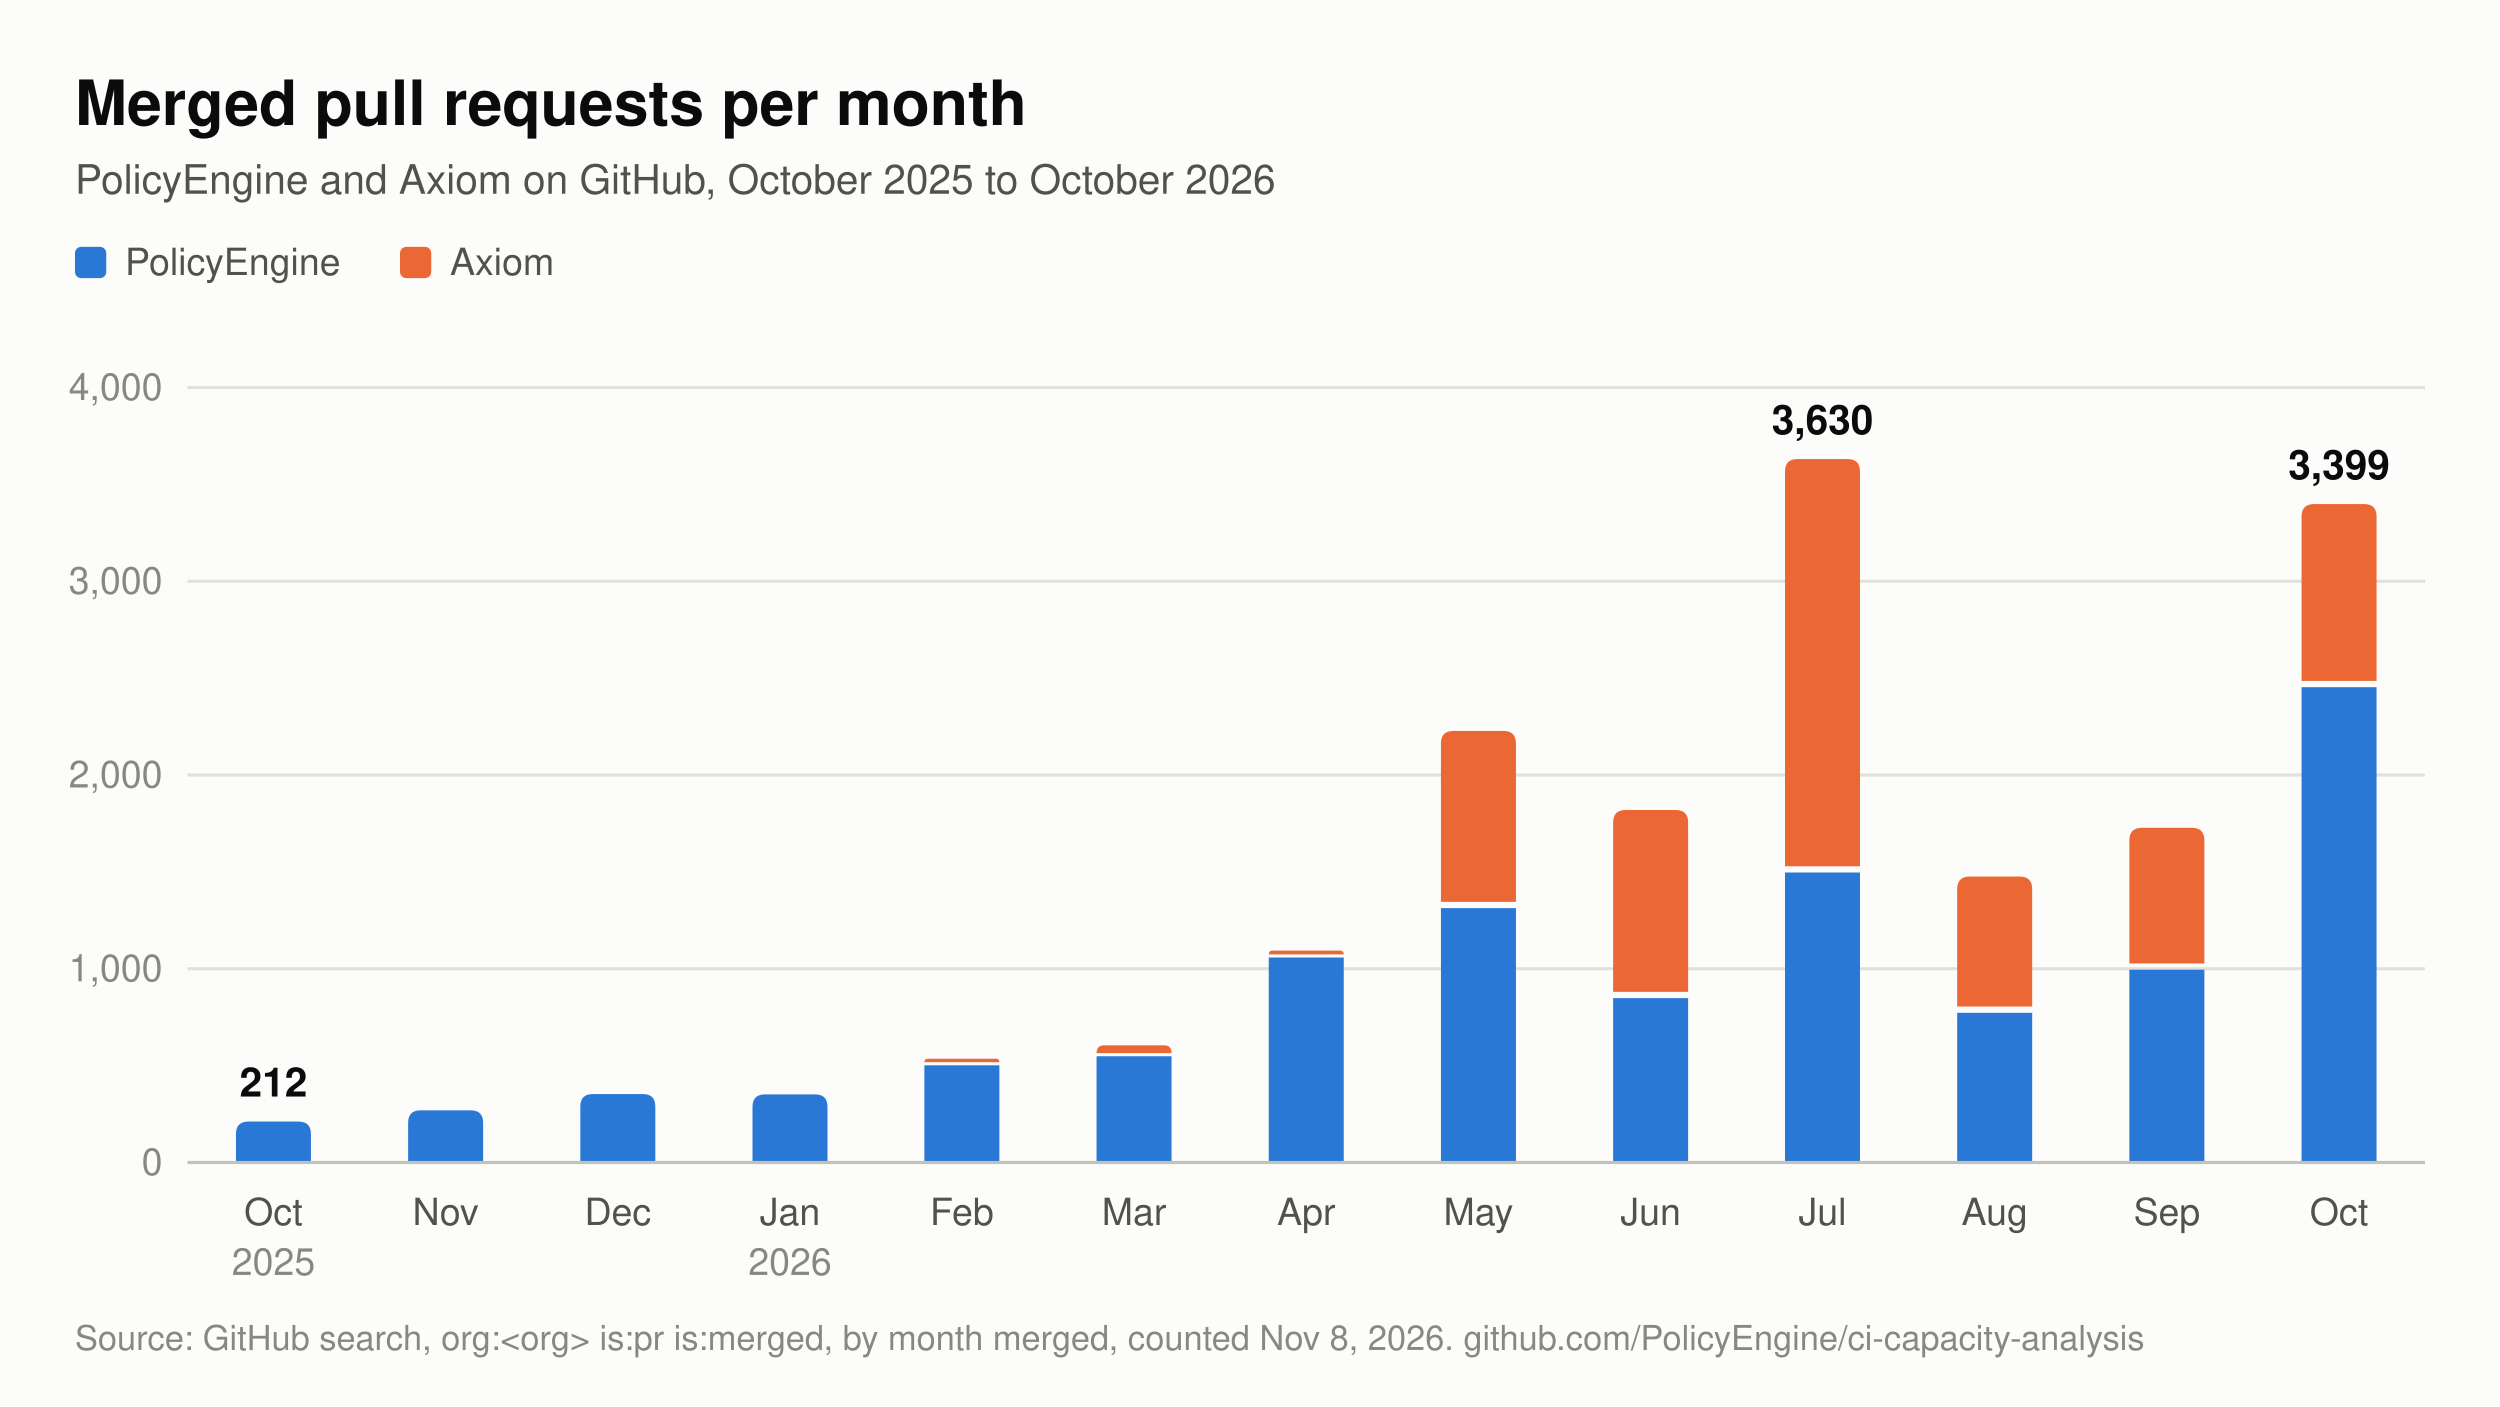
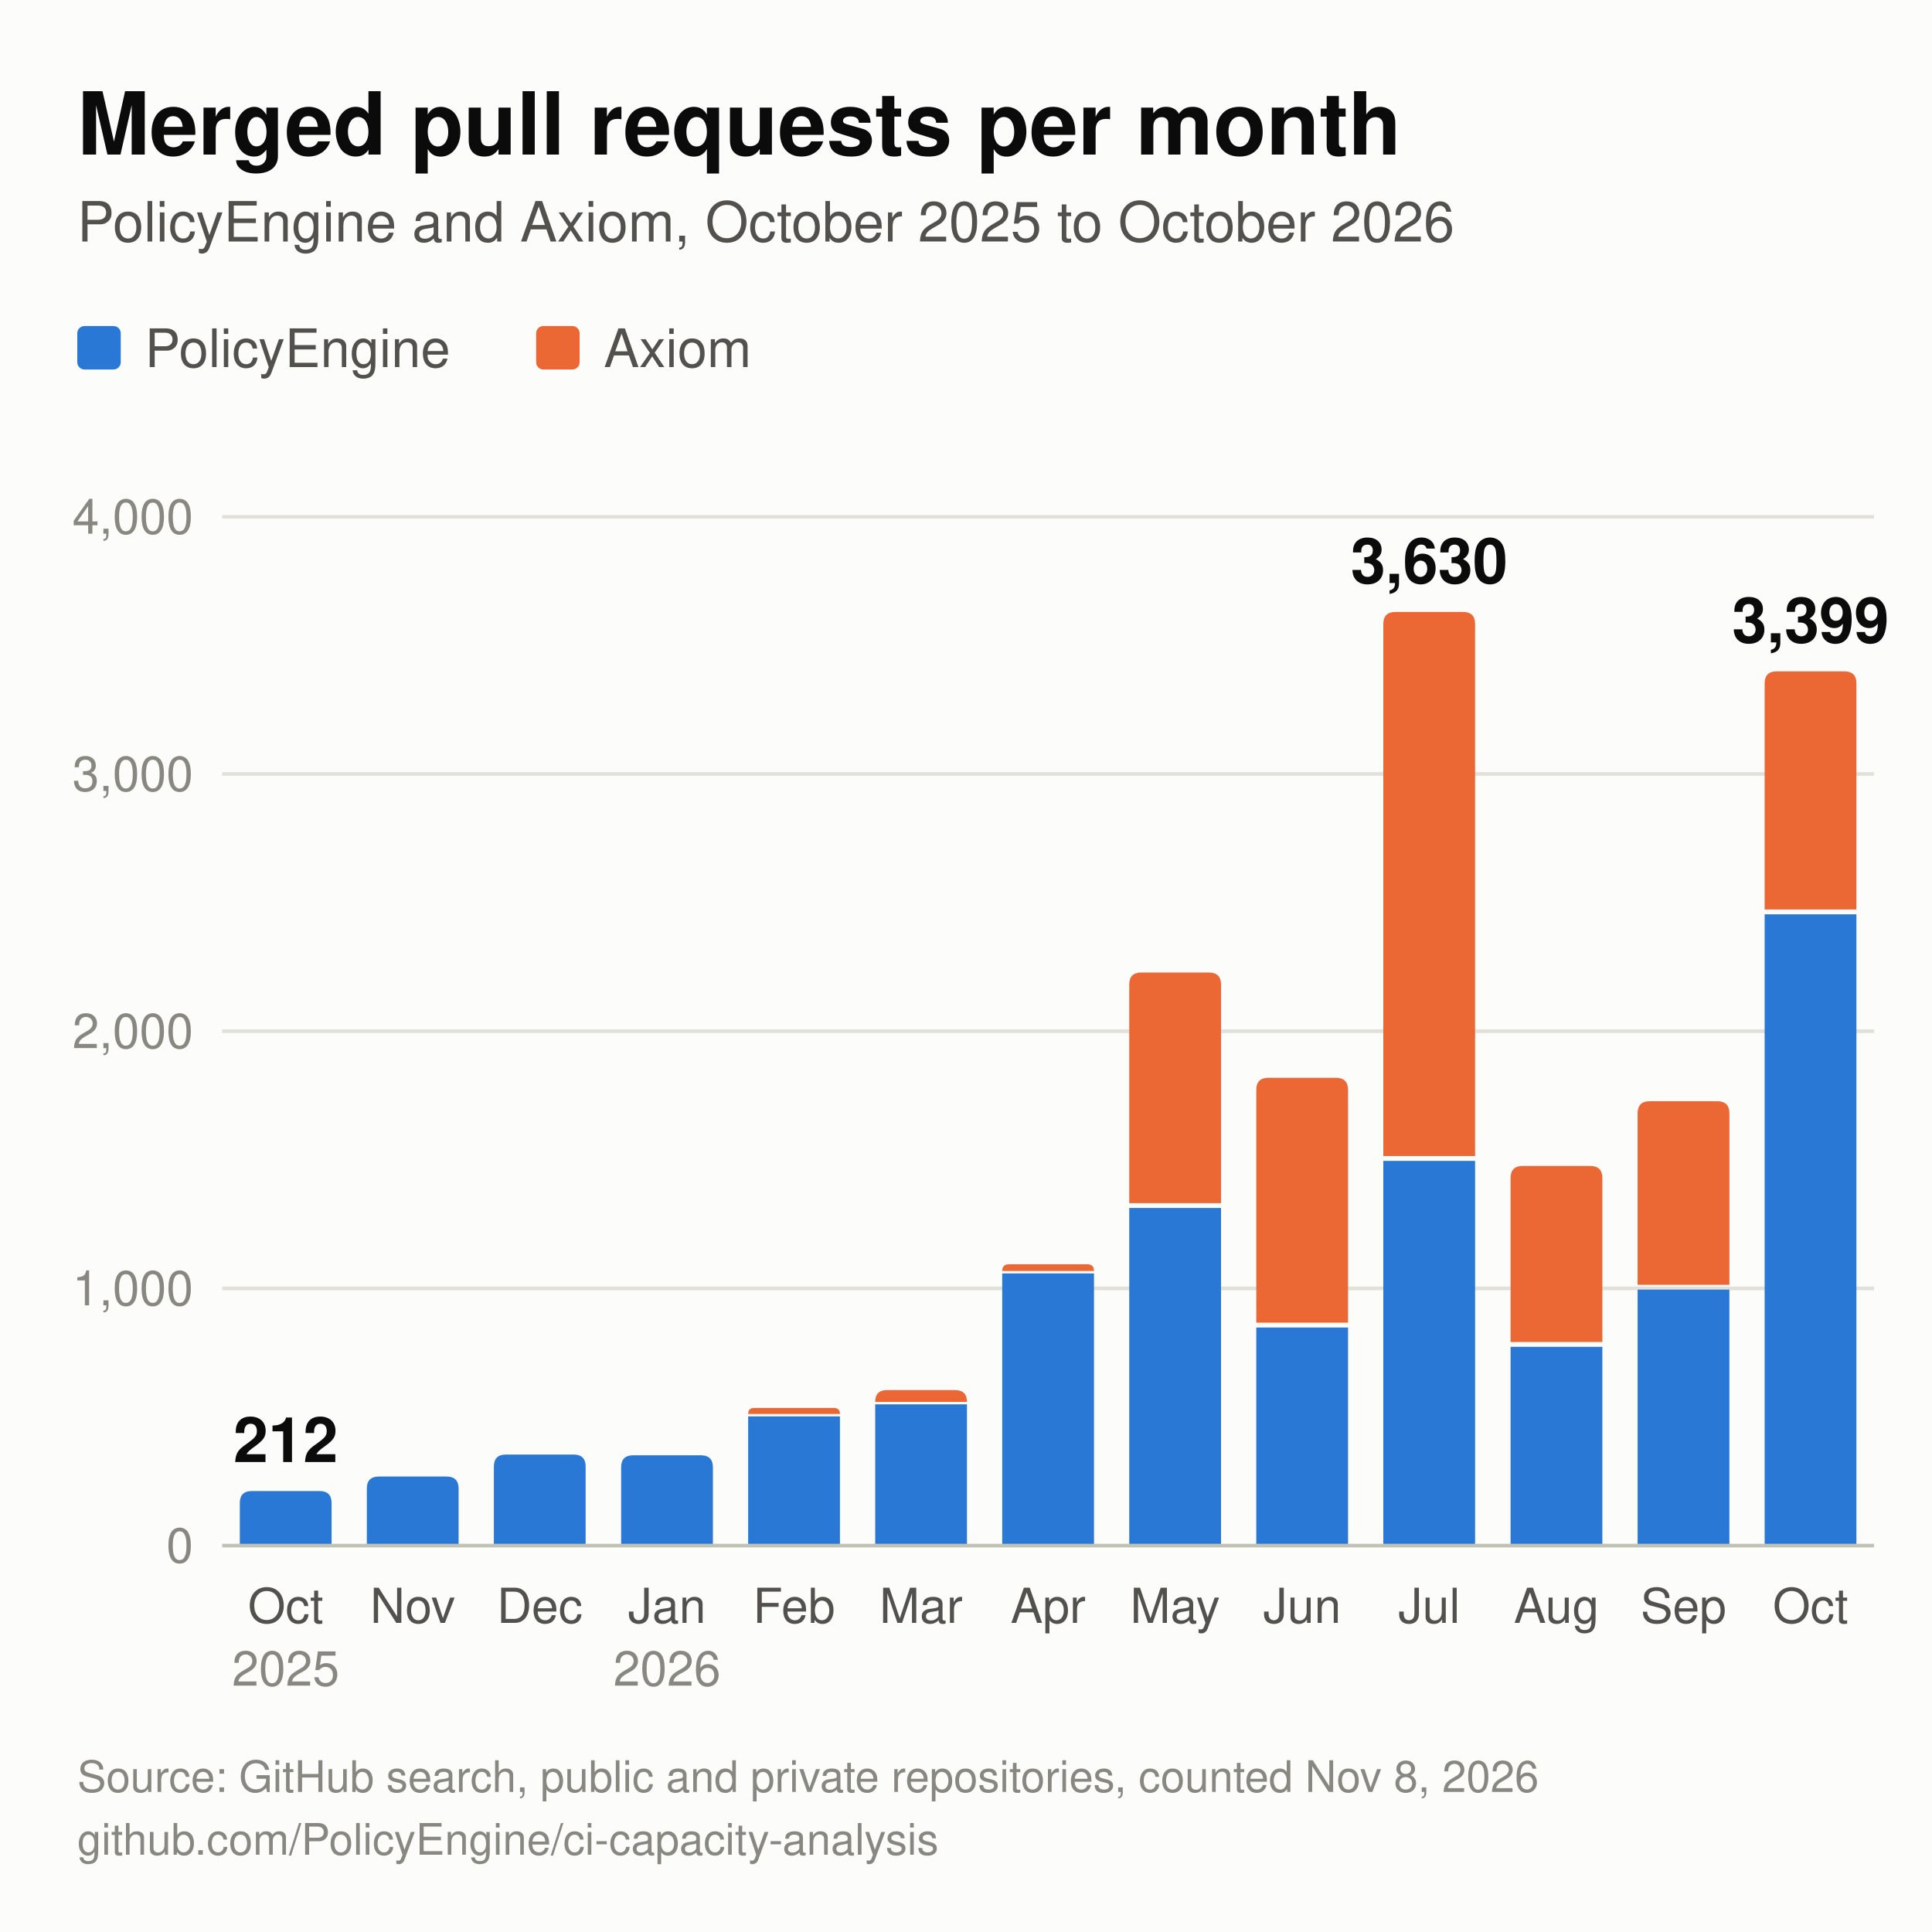
- <svg xmlns="http://www.w3.org/2000/svg" viewBox="0 0 800 450" width="800" height="450" font-family="Helvetica Neue, Helvetica, Arial, sans-serif">
-   <rect width="800" height="450" fill="#fcfcfb" />
-   <text x="24.0" y="40.0" font-size="20" fill="#0b0b0b" text-anchor="start" font-weight="600">Merged pull requests per month</text>
-   <text x="24.0" y="62.0" font-size="13" fill="#52514e" text-anchor="start">PolicyEngine and Axiom on GitHub, October 2025 to October 2026</text>
-   <rect x="24" y="79" width="10" height="10" rx="2" fill="#2a78d6" />
-   <text x="40.0" y="88.0" font-size="12" fill="#52514e" text-anchor="start">PolicyEngine</text>
-   <rect x="128" y="79" width="10" height="10" rx="2" fill="#eb6834" />
-   <text x="144.0" y="88.0" font-size="12" fill="#52514e" text-anchor="start">Axiom</text>
-   <line x1="60" x2="776" y1="310.0" y2="310.0" stroke="#e1e0d9" stroke-width="1" />
-   <line x1="60" x2="776" y1="248.0" y2="248.0" stroke="#e1e0d9" stroke-width="1" />
-   <line x1="60" x2="776" y1="186.0" y2="186.0" stroke="#e1e0d9" stroke-width="1" />
-   <line x1="60" x2="776" y1="124.0" y2="124.0" stroke="#e1e0d9" stroke-width="1" />
-   <text x="52.0" y="376.0" font-size="12" fill="#898781" text-anchor="end">0</text>
-   <text x="52.0" y="314.0" font-size="12" fill="#898781" text-anchor="end">1,000</text>
-   <text x="52.0" y="252.0" font-size="12" fill="#898781" text-anchor="end">2,000</text>
-   <text x="52.0" y="190.0" font-size="12" fill="#898781" text-anchor="end">3,000</text>
-   <text x="52.0" y="128.0" font-size="12" fill="#898781" text-anchor="end">4,000</text>
-   <path d="M75.5,372.0 L75.5,362.9 Q75.5,358.9 79.5,358.9 L95.5,358.9 Q99.5,358.9 99.5,362.9 L99.5,372.0 Z" fill="#2a78d6" />
-   <text x="87.5" y="350.9" font-size="13" fill="#0b0b0b" text-anchor="middle" font-weight="600" stroke="#fcfcfb" stroke-width="5" stroke-linejoin="round" paint-order="stroke">212</text>
-   <text x="87.5" y="392.0" font-size="12" fill="#52514e" text-anchor="middle">Oct</text>
-   <text x="87.5" y="408.0" font-size="12" fill="#898781" text-anchor="middle">2025</text>
-   <path d="M130.6,372.0 L130.6,359.3 Q130.6,355.3 134.6,355.3 L150.6,355.3 Q154.6,355.3 154.6,359.3 L154.6,372.0 Z" fill="#2a78d6" />
-   <text x="142.6" y="392.0" font-size="12" fill="#52514e" text-anchor="middle">Nov</text>
-   <path d="M185.7,372.0 L185.7,354.1 Q185.7,350.1 189.7,350.1 L205.7,350.1 Q209.7,350.1 209.7,354.1 L209.7,372.0 Z" fill="#2a78d6" />
-   <text x="197.7" y="392.0" font-size="12" fill="#52514e" text-anchor="middle">Dec</text>
-   <path d="M240.8,372.0 L240.8,354.2 Q240.8,350.2 244.8,350.2 L260.8,350.2 Q264.8,350.2 264.8,354.2 L264.8,372.0 Z" fill="#2a78d6" />
-   <text x="252.8" y="392.0" font-size="12" fill="#52514e" text-anchor="middle">Jan</text>
-   <text x="252.8" y="408.0" font-size="12" fill="#898781" text-anchor="middle">2026</text>
-   <rect x="295.8" y="340.9" width="24" height="31.1" fill="#2a78d6" />
-   <path d="M295.8,339.9 L295.8,339.9 Q295.8,338.8 296.9,338.8 L318.8,338.8 Q319.8,338.8 319.8,339.9 L319.8,339.9 Z" fill="#eb6834" />
-   <text x="307.8" y="392.0" font-size="12" fill="#52514e" text-anchor="middle">Feb</text>
-   <rect x="350.9" y="338.0" width="24" height="34.0" fill="#2a78d6" />
-   <path d="M350.9,337.0 L350.9,337.0 Q350.9,334.5 353.4,334.5 L372.5,334.5 Q374.9,334.5 374.9,337.0 L374.9,337.0 Z" fill="#eb6834" />
-   <text x="362.9" y="392.0" font-size="12" fill="#52514e" text-anchor="middle">Mar</text>
-   <rect x="406.0" y="306.4" width="24" height="65.6" fill="#2a78d6" />
-   <path d="M406.0,305.4 L406.0,305.4 Q406.0,304.2 407.2,304.2 L428.8,304.2 Q430.0,304.2 430.0,305.4 L430.0,305.4 Z" fill="#eb6834" />
-   <text x="418.0" y="392.0" font-size="12" fill="#52514e" text-anchor="middle">Apr</text>
-   <rect x="461.1" y="290.6" width="24" height="81.4" fill="#2a78d6" />
-   <path d="M461.1,288.6 L461.1,237.9 Q461.1,233.9 465.1,233.9 L481.1,233.9 Q485.1,233.9 485.1,237.9 L485.1,288.6 Z" fill="#eb6834" />
-   <text x="473.1" y="392.0" font-size="12" fill="#52514e" text-anchor="middle">May</text>
-   <rect x="516.2" y="319.4" width="24" height="52.6" fill="#2a78d6" />
-   <path d="M516.2,317.4 L516.2,263.2 Q516.2,259.2 520.2,259.2 L536.2,259.2 Q540.2,259.2 540.2,263.2 L540.2,317.4 Z" fill="#eb6834" />
-   <text x="528.2" y="392.0" font-size="12" fill="#52514e" text-anchor="middle">Jun</text>
-   <rect x="571.2" y="279.2" width="24" height="92.8" fill="#2a78d6" />
-   <path d="M571.2,277.2 L571.2,150.9 Q571.2,146.9 575.2,146.9 L591.2,146.9 Q595.2,146.9 595.2,150.9 L595.2,277.2 Z" fill="#eb6834" />
-   <text x="583.2" y="138.9" font-size="13" fill="#0b0b0b" text-anchor="middle" font-weight="600" stroke="#fcfcfb" stroke-width="5" stroke-linejoin="round" paint-order="stroke">3,630</text>
-   <text x="583.2" y="392.0" font-size="12" fill="#52514e" text-anchor="middle">Jul</text>
-   <rect x="626.3" y="324.1" width="24" height="47.9" fill="#2a78d6" />
-   <path d="M626.3,322.1 L626.3,284.5 Q626.3,280.5 630.3,280.5 L646.3,280.5 Q650.3,280.5 650.3,284.5 L650.3,322.1 Z" fill="#eb6834" />
-   <text x="638.3" y="392.0" font-size="12" fill="#52514e" text-anchor="middle">Aug</text>
-   <rect x="681.4" y="310.3" width="24" height="61.7" fill="#2a78d6" />
-   <path d="M681.4,308.3 L681.4,268.9 Q681.4,264.9 685.4,264.9 L701.4,264.9 Q705.4,264.9 705.4,268.9 L705.4,308.3 Z" fill="#eb6834" />
-   <text x="693.4" y="392.0" font-size="12" fill="#52514e" text-anchor="middle">Sep</text>
-   <rect x="736.5" y="219.9" width="24" height="152.1" fill="#2a78d6" />
-   <path d="M736.5,217.9 L736.5,165.3 Q736.5,161.3 740.5,161.3 L756.5,161.3 Q760.5,161.3 760.5,165.3 L760.5,217.9 Z" fill="#eb6834" />
-   <text x="748.5" y="153.3" font-size="13" fill="#0b0b0b" text-anchor="middle" font-weight="600" stroke="#fcfcfb" stroke-width="5" stroke-linejoin="round" paint-order="stroke">3,399</text>
-   <text x="748.5" y="392.0" font-size="12" fill="#52514e" text-anchor="middle">Oct</text>
-   <line x1="60" x2="776" y1="372" y2="372" stroke="#c3c2b7" stroke-width="1" />
-   <text x="24.0" y="432.0" font-size="11" fill="#898781" text-anchor="start">Source: GitHub search, org:&lt;org&gt; is:pr is:merged, by month merged, counted Nov 8, 2026. github.com/PolicyEngine/ci-capacity-analysis</text>
+ <svg xmlns="http://www.w3.org/2000/svg" viewBox="0 0 800 800" width="800" height="800" font-family="Helvetica Neue, Helvetica, Arial, sans-serif">
+   <rect width="800" height="800" fill="#fcfcfb" />
+   <text x="32.0" y="64.0" font-size="36" fill="#0b0b0b" text-anchor="start" font-weight="600">Merged pull requests per month</text>
+   <text x="32.0" y="100.0" font-size="23" fill="#52514e" text-anchor="start">PolicyEngine and Axiom, October 2025 to October 2026</text>
+   <rect x="32" y="135" width="18" height="18" rx="3" fill="#2a78d6" />
+   <text x="60.0" y="152.0" font-size="22" fill="#52514e" text-anchor="start">PolicyEngine</text>
+   <rect x="222" y="135" width="18" height="18" rx="3" fill="#eb6834" />
+   <text x="250.0" y="152.0" font-size="22" fill="#52514e" text-anchor="start">Axiom</text>
+   <line x1="92" x2="776" y1="533.5" y2="533.5" stroke="#e1e0d9" stroke-width="1.5" />
+   <line x1="92" x2="776" y1="427.0" y2="427.0" stroke="#e1e0d9" stroke-width="1.5" />
+   <line x1="92" x2="776" y1="320.5" y2="320.5" stroke="#e1e0d9" stroke-width="1.5" />
+   <line x1="92" x2="776" y1="214.0" y2="214.0" stroke="#e1e0d9" stroke-width="1.5" />
+   <text x="80.0" y="647.0" font-size="20" fill="#898781" text-anchor="end">0</text>
+   <text x="80.0" y="540.5" font-size="20" fill="#898781" text-anchor="end">1,000</text>
+   <text x="80.0" y="434.0" font-size="20" fill="#898781" text-anchor="end">2,000</text>
+   <text x="80.0" y="327.5" font-size="20" fill="#898781" text-anchor="end">3,000</text>
+   <text x="80.0" y="221.0" font-size="20" fill="#898781" text-anchor="end">4,000</text>
+   <path d="M99.3,640.0 L99.3,622.4 Q99.3,617.4 104.3,617.4 L132.3,617.4 Q137.3,617.4 137.3,622.4 L137.3,640.0 Z" fill="#2a78d6" />
+   <text x="118.3" y="605.4" font-size="26" fill="#0b0b0b" text-anchor="middle" font-weight="600" stroke="#fcfcfb" stroke-width="7" stroke-linejoin="round" paint-order="stroke">212</text>
+   <text x="118.3" y="672.0" font-size="20" fill="#52514e" text-anchor="middle">Oct</text>
+   <text x="118.3" y="698.0" font-size="20" fill="#898781" text-anchor="middle">2025</text>
+   <path d="M151.9,640.0 L151.9,616.4 Q151.9,611.4 156.9,611.4 L184.9,611.4 Q189.9,611.4 189.9,616.4 L189.9,640.0 Z" fill="#2a78d6" />
+   <text x="170.9" y="672.0" font-size="20" fill="#52514e" text-anchor="middle">Nov</text>
+   <path d="M204.5,640.0 L204.5,607.3 Q204.5,602.3 209.5,602.3 L237.5,602.3 Q242.5,602.3 242.5,607.3 L242.5,640.0 Z" fill="#2a78d6" />
+   <text x="223.5" y="672.0" font-size="20" fill="#52514e" text-anchor="middle">Dec</text>
+   <path d="M257.2,640.0 L257.2,607.6 Q257.2,602.6 262.2,602.6 L290.2,602.6 Q295.2,602.6 295.2,607.6 L295.2,640.0 Z" fill="#2a78d6" />
+   <text x="276.2" y="672.0" font-size="20" fill="#52514e" text-anchor="middle">Jan</text>
+   <text x="276.2" y="698.0" font-size="20" fill="#898781" text-anchor="middle">2026</text>
+   <rect x="309.8" y="586.5" width="38" height="53.5" fill="#2a78d6" />
+   <path d="M309.8,585.5 L309.8,585.5 Q309.8,583.0 312.3,583.0 L345.3,583.0 Q347.8,583.0 347.8,585.5 L347.8,585.5 Z" fill="#eb6834" />
+   <text x="328.8" y="672.0" font-size="20" fill="#52514e" text-anchor="middle">Feb</text>
+   <rect x="362.4" y="581.5" width="38" height="58.5" fill="#2a78d6" />
+   <path d="M362.4,580.5 L362.4,580.5 Q362.4,575.6 367.3,575.6 L395.4,575.6 Q400.4,575.6 400.4,580.5 L400.4,580.5 Z" fill="#eb6834" />
+   <text x="381.4" y="672.0" font-size="20" fill="#52514e" text-anchor="middle">Mar</text>
+   <rect x="415.0" y="527.3" width="38" height="112.7" fill="#2a78d6" />
+   <path d="M415.0,526.3 L415.0,526.3 Q415.0,523.5 417.8,523.5 L450.2,523.5 Q453.0,523.5 453.0,526.3 L453.0,526.3 Z" fill="#eb6834" />
+   <text x="434.0" y="672.0" font-size="20" fill="#52514e" text-anchor="middle">Apr</text>
+   <rect x="467.6" y="500.2" width="38" height="139.8" fill="#2a78d6" />
+   <path d="M467.6,498.2 L467.6,407.7 Q467.6,402.7 472.6,402.7 L500.6,402.7 Q505.6,402.7 505.6,407.7 L505.6,498.2 Z" fill="#eb6834" />
+   <text x="486.6" y="672.0" font-size="20" fill="#52514e" text-anchor="middle">May</text>
+   <rect x="520.2" y="549.7" width="38" height="90.3" fill="#2a78d6" />
+   <path d="M520.2,547.7 L520.2,451.3 Q520.2,446.3 525.2,446.3 L553.2,446.3 Q558.2,446.3 558.2,451.3 L558.2,547.7 Z" fill="#eb6834" />
+   <text x="539.2" y="672.0" font-size="20" fill="#52514e" text-anchor="middle">Jun</text>
+   <rect x="572.8" y="480.7" width="38" height="159.3" fill="#2a78d6" />
+   <path d="M572.8,478.7 L572.8,258.4 Q572.8,253.4 577.8,253.4 L605.8,253.4 Q610.8,253.4 610.8,258.4 L610.8,478.7 Z" fill="#eb6834" />
+   <text x="591.8" y="241.4" font-size="26" fill="#0b0b0b" text-anchor="middle" font-weight="600" stroke="#fcfcfb" stroke-width="7" stroke-linejoin="round" paint-order="stroke">3,630</text>
+   <text x="591.8" y="672.0" font-size="20" fill="#52514e" text-anchor="middle">Jul</text>
+   <rect x="625.5" y="557.7" width="38" height="82.3" fill="#2a78d6" />
+   <path d="M625.5,555.7 L625.5,487.8 Q625.5,482.8 630.5,482.8 L658.5,482.8 Q663.5,482.8 663.5,487.8 L663.5,555.7 Z" fill="#eb6834" />
+   <text x="644.5" y="672.0" font-size="20" fill="#52514e" text-anchor="middle">Aug</text>
+   <rect x="678.1" y="534.0" width="38" height="106.0" fill="#2a78d6" />
+   <path d="M678.1,532.0 L678.1,461.0 Q678.1,456.0 683.1,456.0 L711.1,456.0 Q716.1,456.0 716.1,461.0 L716.1,532.0 Z" fill="#eb6834" />
+   <text x="697.1" y="672.0" font-size="20" fill="#52514e" text-anchor="middle">Sep</text>
+   <rect x="730.7" y="378.6" width="38" height="261.4" fill="#2a78d6" />
+   <path d="M730.7,376.6 L730.7,283.0 Q730.7,278.0 735.7,278.0 L763.7,278.0 Q768.7,278.0 768.7,283.0 L768.7,376.6 Z" fill="#eb6834" />
+   <text x="749.7" y="266.0" font-size="26" fill="#0b0b0b" text-anchor="middle" font-weight="600" stroke="#fcfcfb" stroke-width="7" stroke-linejoin="round" paint-order="stroke">3,399</text>
+   <text x="749.7" y="672.0" font-size="20" fill="#52514e" text-anchor="middle">Oct</text>
+   <line x1="92" x2="776" y1="640" y2="640" stroke="#c3c2b7" stroke-width="1.5" />
+   <text x="32.0" y="742.0" font-size="18" fill="#898781" text-anchor="start">Source: GitHub search, public and private repositories, counted Nov 8, 2026</text>
+   <text x="32.0" y="768.0" font-size="18" fill="#898781" text-anchor="start">github.com/PolicyEngine/ci-capacity-analysis</text>
</svg>
